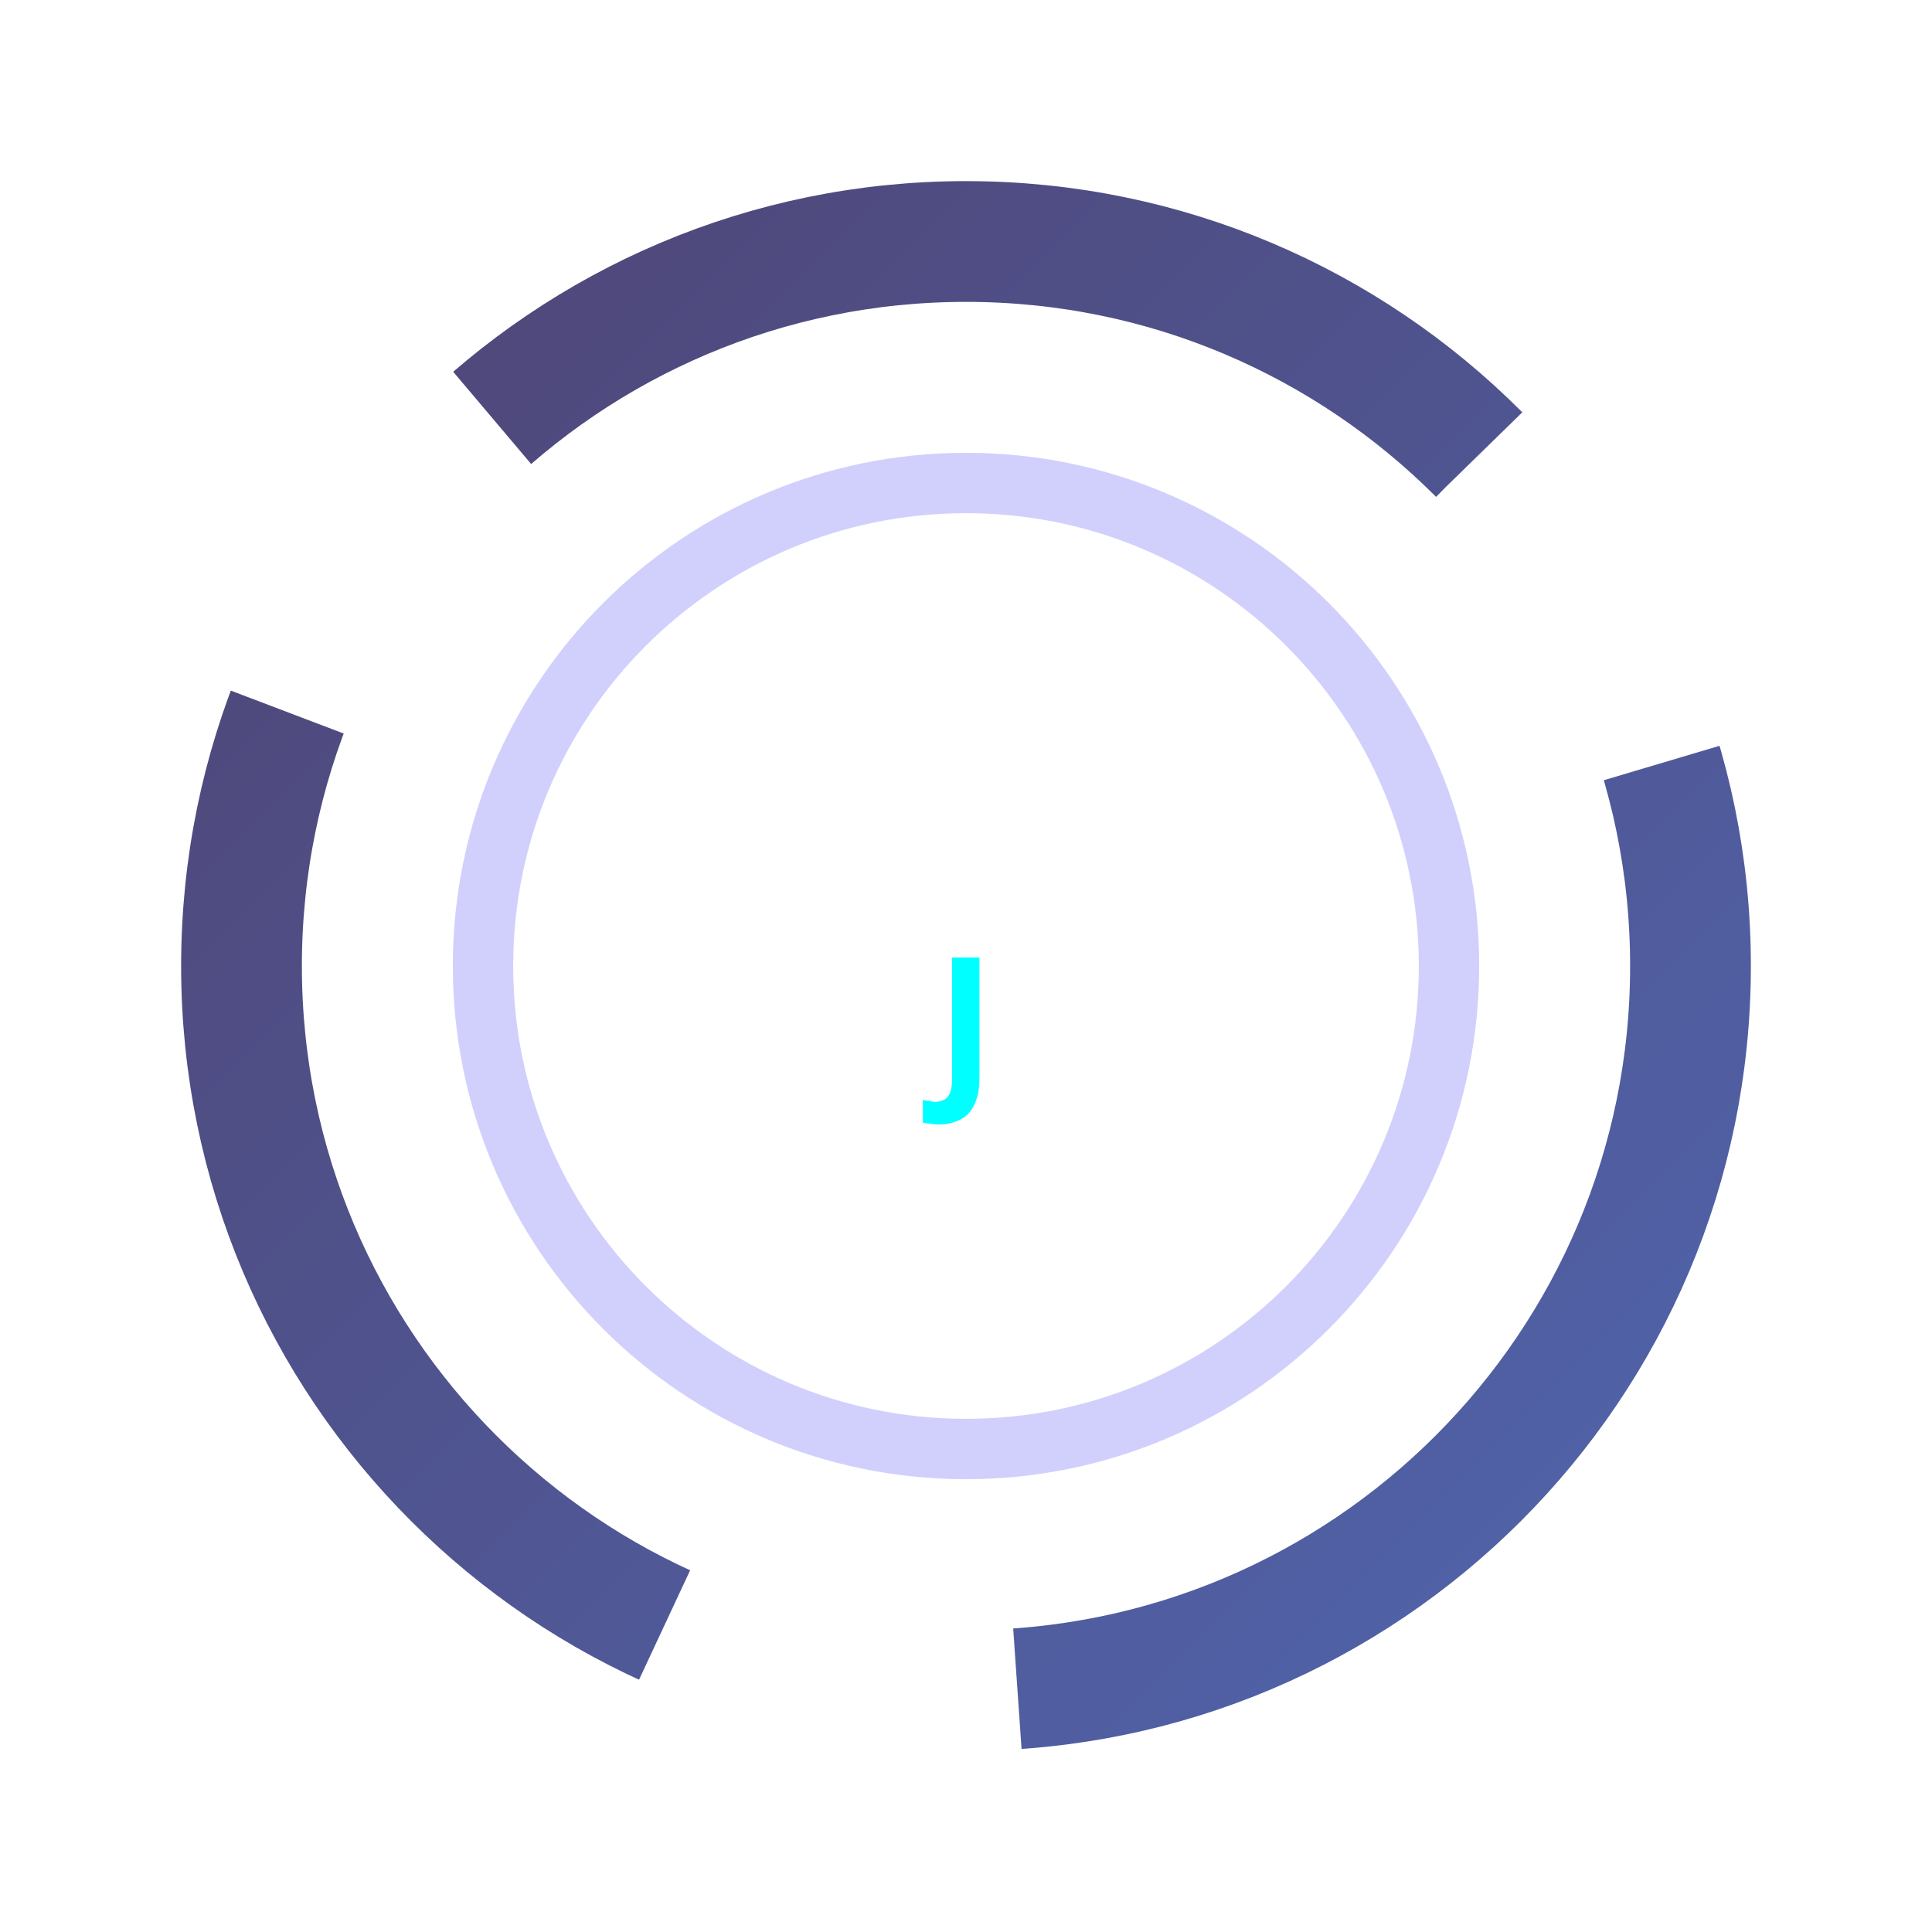
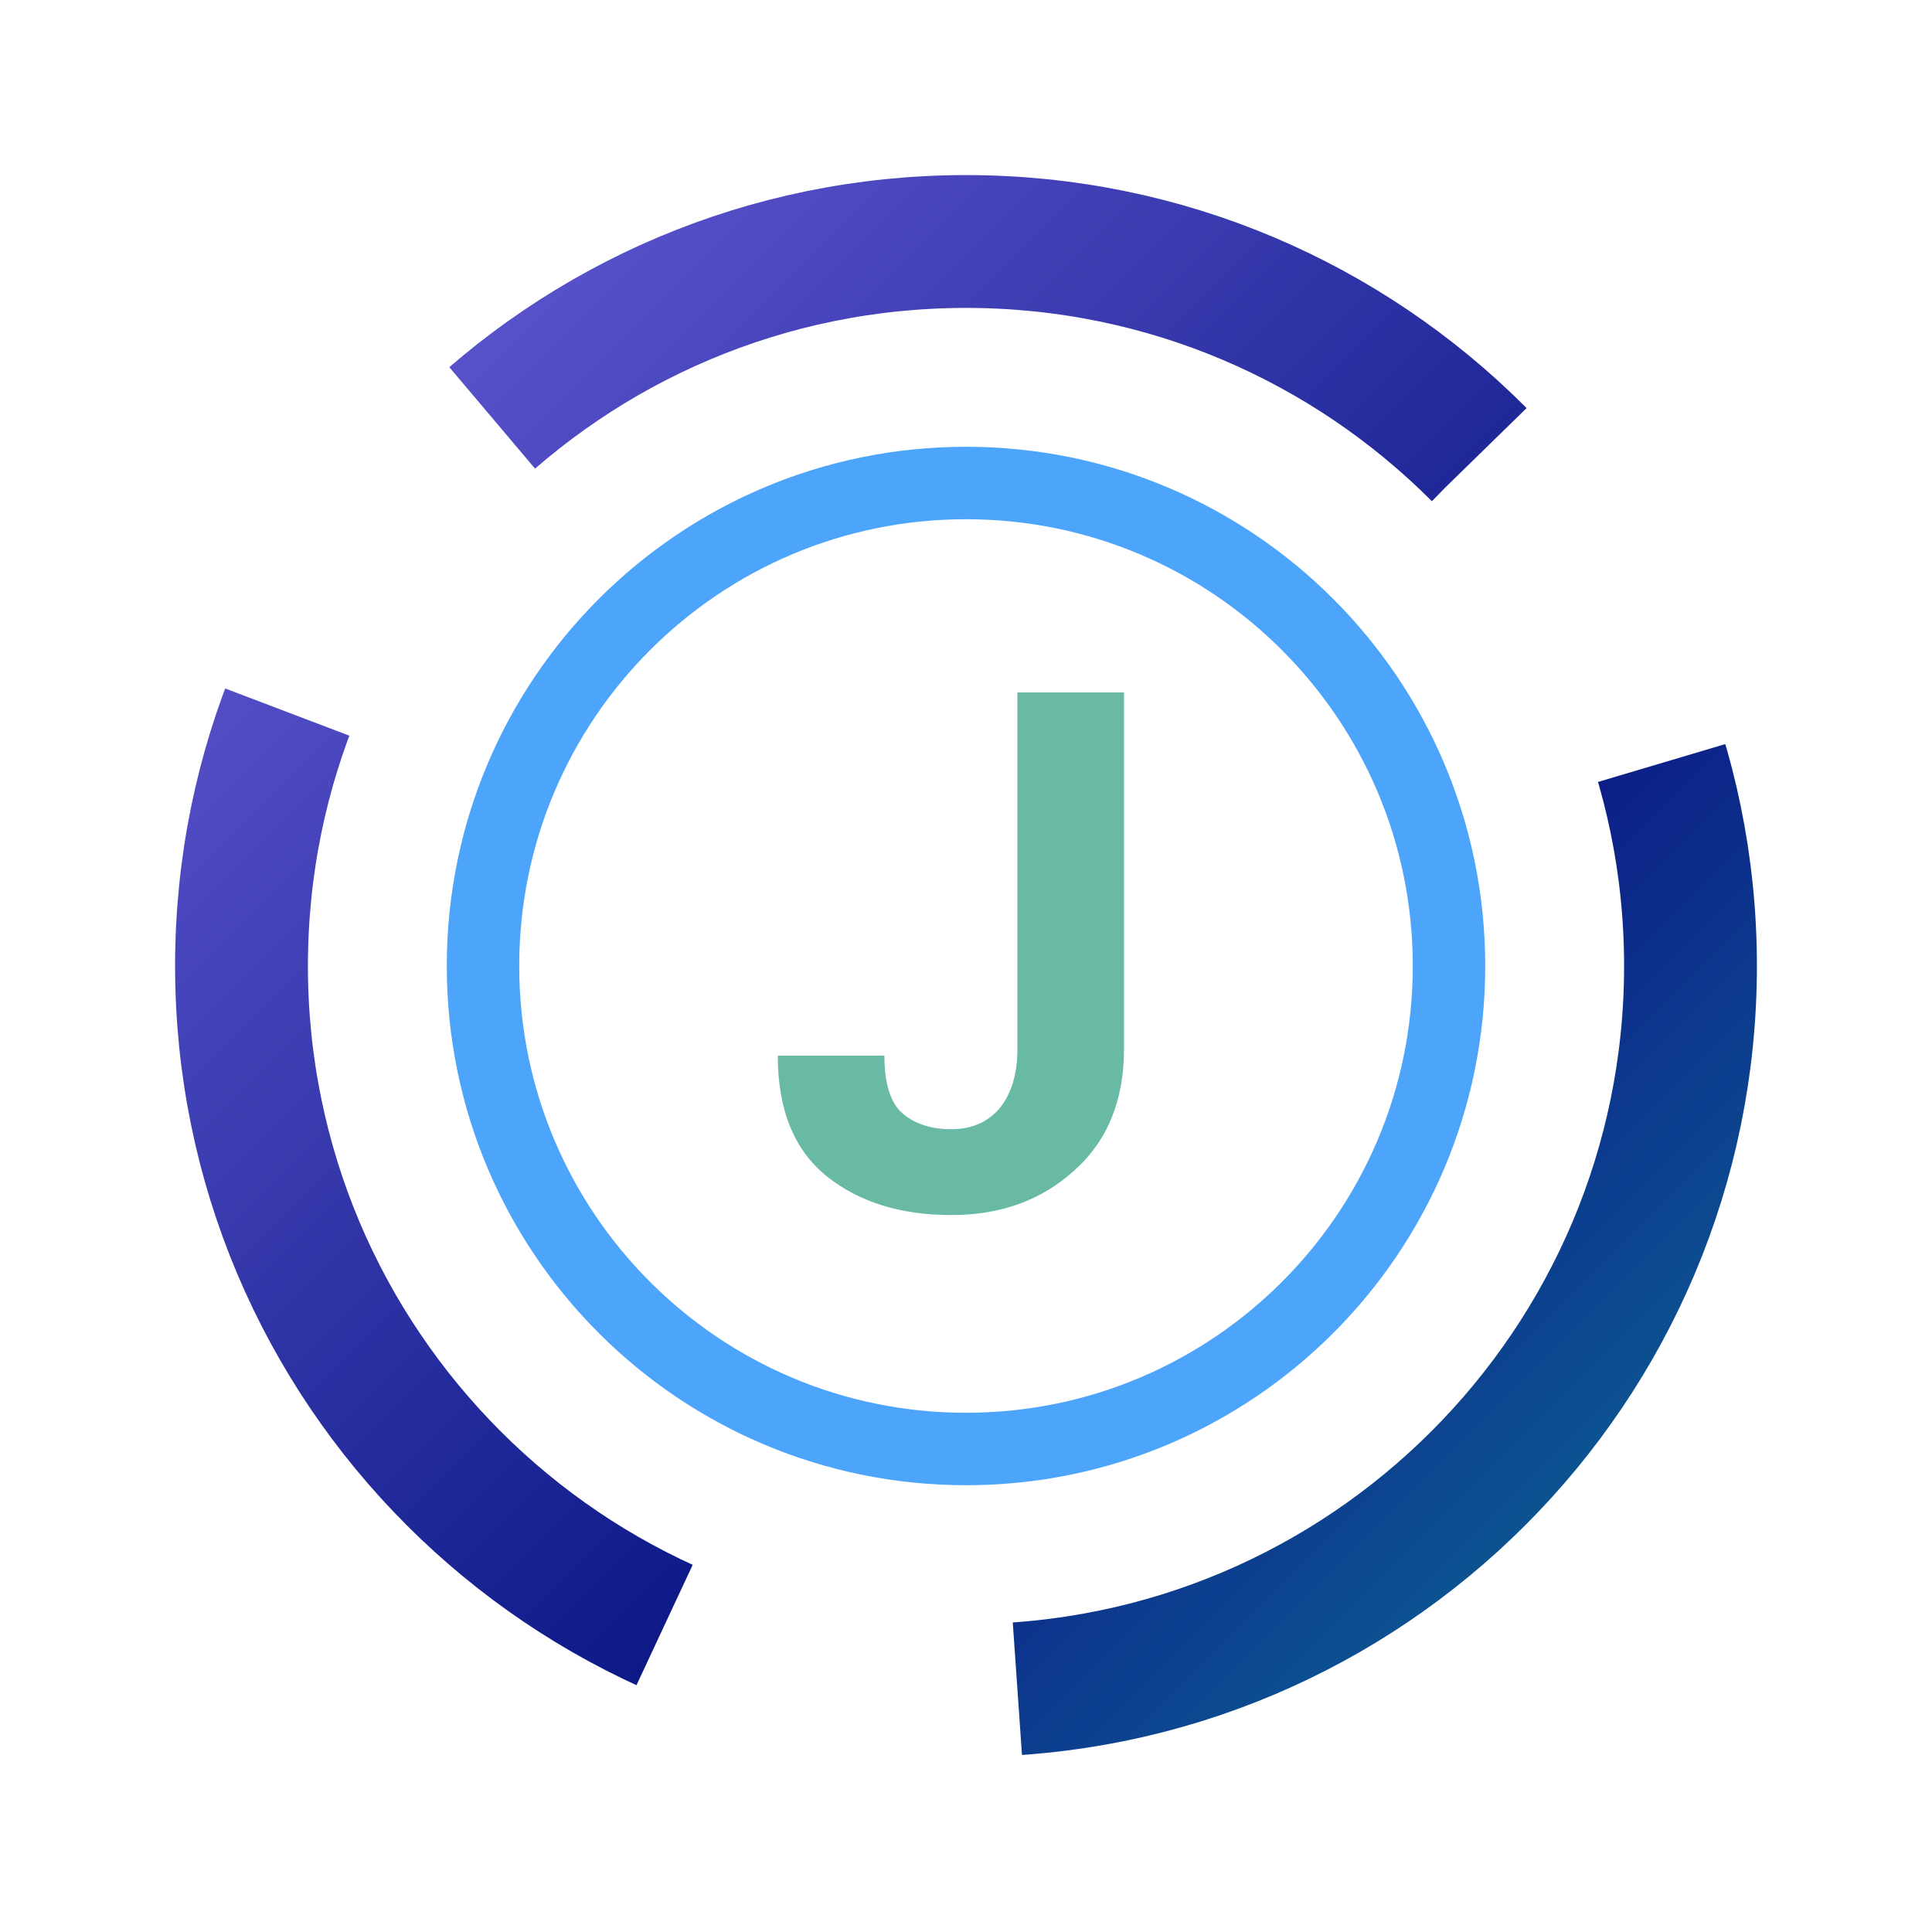
<svg xmlns="http://www.w3.org/2000/svg" fill="none" viewBox="0 0 32 32" height="32" width="32">
  <defs>
    <linearGradient id="paint0_wait" x1="0" y1="0" x2="32" y2="32" gradientUnits="userSpaceOnUse">
-       <stop stop-color="#231047" />
-       <stop offset="1" stop-color="#2444a3" />
+       <stop stop-color="#7b68ee" />
+       <stop offset="0.6" stop-color="#000e81" />
+       <stop offset="1" stop-color="#008c99" />
    </linearGradient>
-     <animateTransform id="spinAnimation" attributeName="transform" attributeType="XML" type="rotate" from="0 16 16" to="360 16 16" dur="1.5s" repeatCount="indefinite" />
  </defs>
  <g>
-     <circle cx="16" cy="16" r="12" fill="none" stroke="url(#paint0_wait)" stroke-width="2" stroke-dasharray="18 6" opacity="0.8">
+     <circle cx="16" cy="16" r="12" fill="none" stroke="url(#paint0_wait)" stroke-width="2.2" stroke-dasharray="18 6" opacity="0.95">
      <animateTransform attributeName="transform" attributeType="XML" type="rotate" from="0 16 16" to="360 16 16" dur="1.5s" repeatCount="indefinite" />
    </circle>
-     <circle cx="16" cy="16" r="8" fill="none" stroke="#8d8af7" stroke-width="1" opacity="0.4" />
-     <text font-family="robot" font-size="3" font-weight="700" fill="#00FFFF" text-anchor="middle" x="16" y="18">
-       J
+     <circle cx="16" cy="16" r="8" fill="none" stroke="#007efa" stroke-width="1.2" opacity="0.7" />
+     <text font-family="Roboto, sans-serif" font-size="12" font-weight="700" fill="#68baa5" text-anchor="middle" x="16" y="20" letter-spacing="1">  
+       J  
    </text>
  </g>
</svg>
